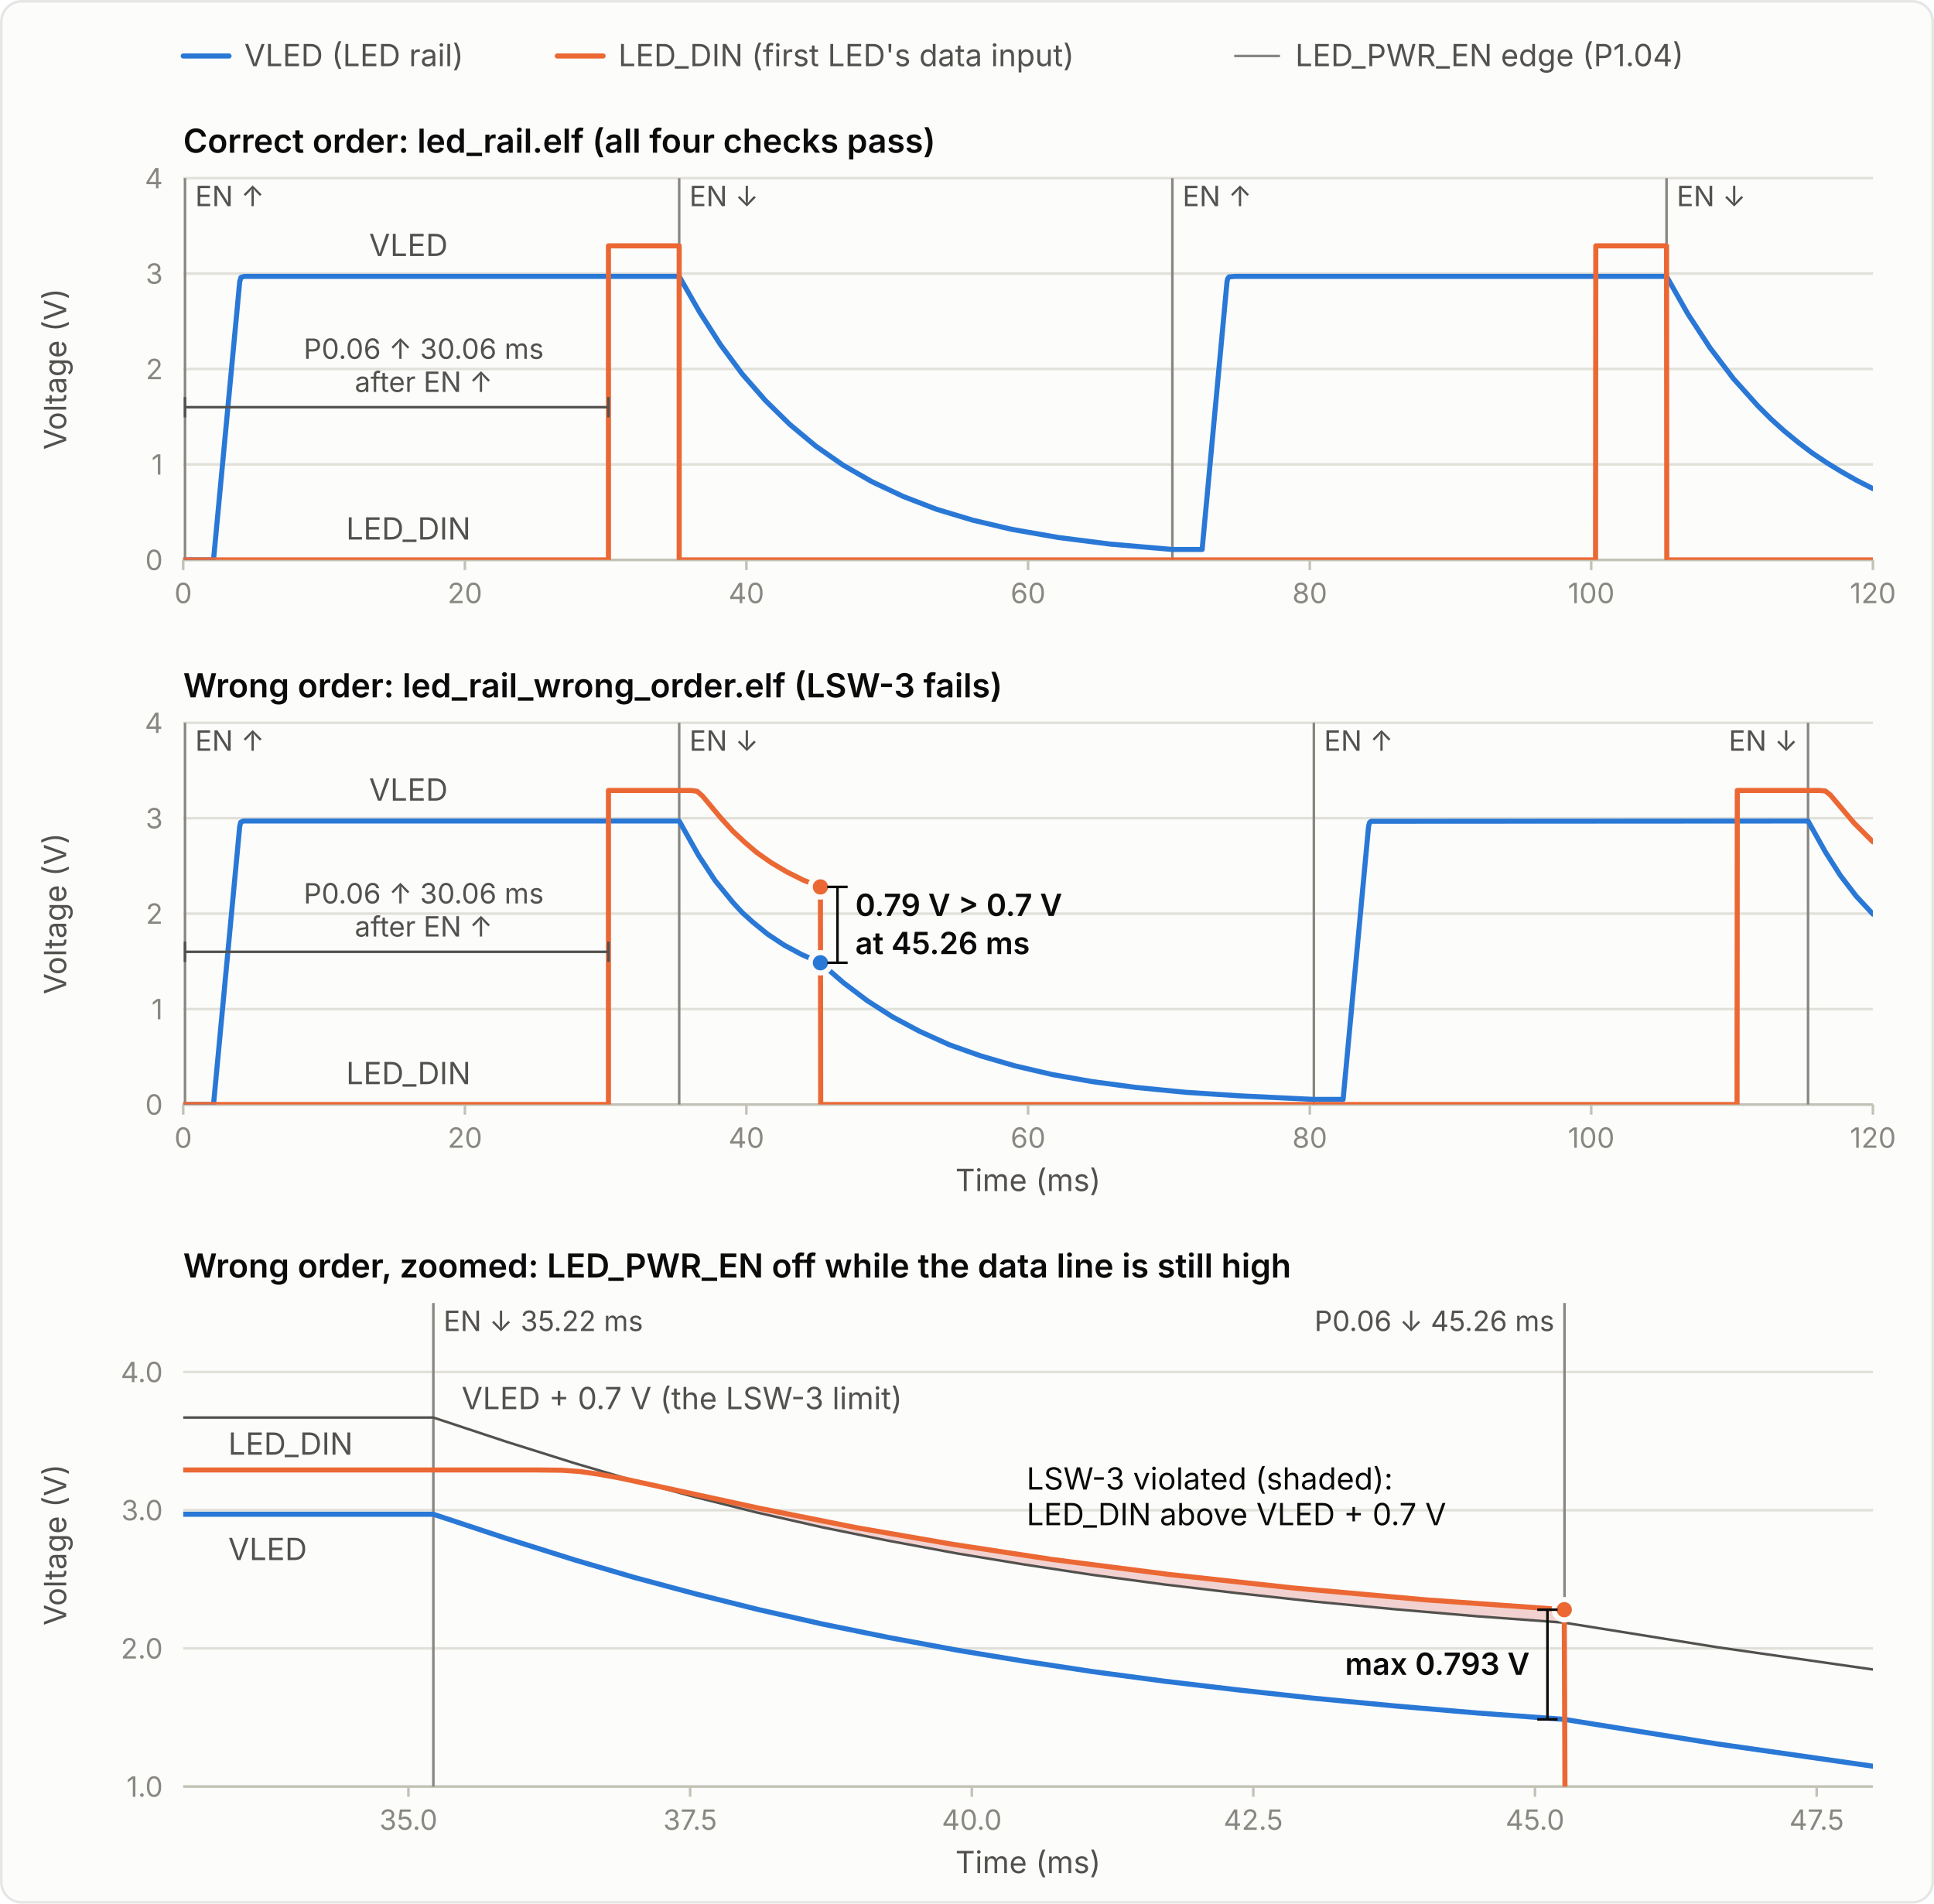
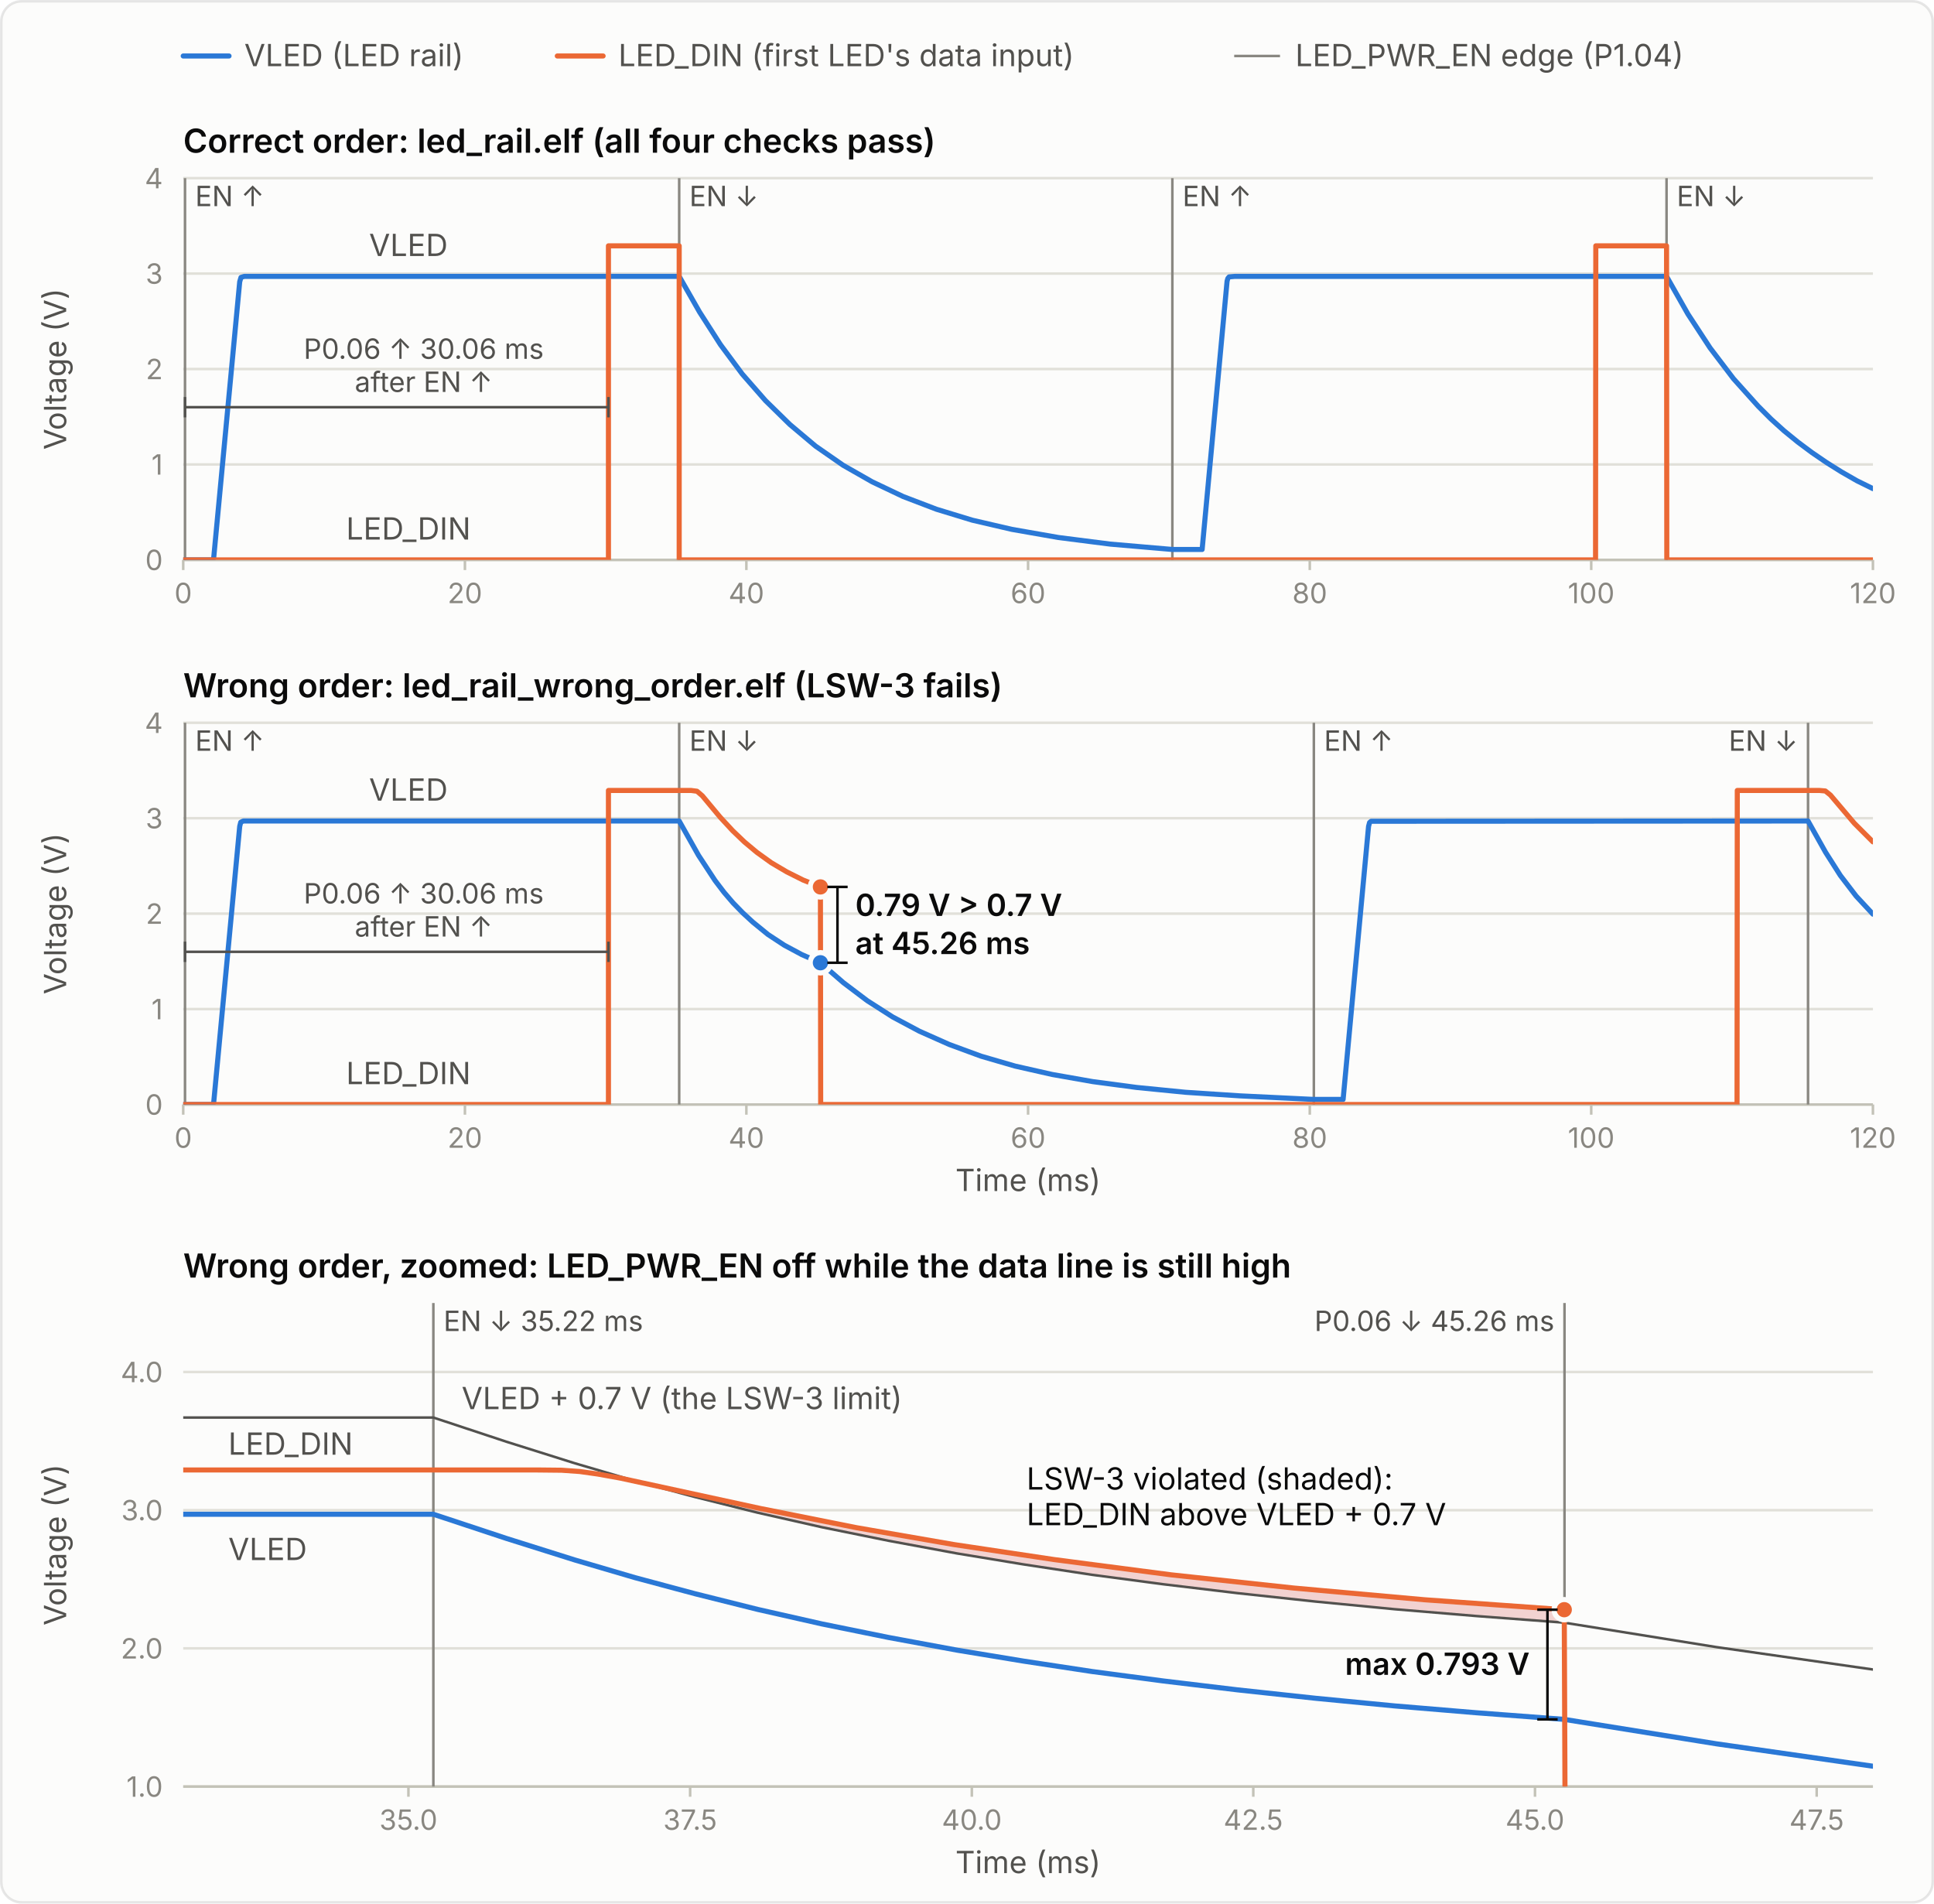
<svg xmlns="http://www.w3.org/2000/svg" width="760" height="748" viewBox="0 0 760 748" font-family="system-ui, -apple-system, &quot;Segoe UI&quot;, sans-serif" role="img">
  <rect x="0.5" y="0.5" width="759" height="747" rx="8" fill="#fcfcfb" stroke="rgba(11,11,11,0.10)" />
  <line x1="72.0" y1="22.0" x2="90.0" y2="22.0" stroke="#2a78d6" stroke-width="2" stroke-linecap="round" />
  <text x="96.0" y="26.0" font-size="12" fill="#52514e">VLED (LED rail)</text>
  <line x1="219.0" y1="22.0" x2="237.0" y2="22.0" stroke="#eb6834" stroke-width="2" stroke-linecap="round" />
  <text x="243.0" y="26.0" font-size="12" fill="#52514e">LED_DIN (first LED's data input)</text>
  <line x1="485.0" y1="22.0" x2="503.0" y2="22.0" stroke="#898781" stroke-width="1" />
  <text x="509.0" y="26.0" font-size="12" fill="#52514e">LED_PWR_EN edge (P1.04)</text>
  <clipPath id="p1">
    <rect x="72.0" y="70.0" width="664.0" height="150.0" />
  </clipPath>
  <text x="72.0" y="60.0" font-size="13" fill="#0b0b0b" font-weight="600">Correct order: led_rail.elf (all four checks pass)</text>
  <line x1="72.0" y1="220.0" x2="736.0" y2="220.0" stroke="#e1e0d9" stroke-width="1" />
  <text x="64.0" y="224.0" font-size="11" fill="#898781" text-anchor="end">0</text>
  <line x1="72.0" y1="182.5" x2="736.0" y2="182.5" stroke="#e1e0d9" stroke-width="1" />
  <text x="64.0" y="186.5" font-size="11" fill="#898781" text-anchor="end">1</text>
  <line x1="72.0" y1="145.0" x2="736.0" y2="145.0" stroke="#e1e0d9" stroke-width="1" />
  <text x="64.0" y="149.0" font-size="11" fill="#898781" text-anchor="end">2</text>
  <line x1="72.0" y1="107.5" x2="736.0" y2="107.5" stroke="#e1e0d9" stroke-width="1" />
  <text x="64.0" y="111.5" font-size="11" fill="#898781" text-anchor="end">3</text>
  <line x1="72.0" y1="70.0" x2="736.0" y2="70.0" stroke="#e1e0d9" stroke-width="1" />
  <text x="64.0" y="74.0" font-size="11" fill="#898781" text-anchor="end">4</text>
  <line x1="72.0" y1="220.0" x2="736.0" y2="220.0" stroke="#c3c2b7" stroke-width="1" />
  <line x1="72.0" y1="220.0" x2="72.0" y2="224.0" stroke="#c3c2b7" stroke-width="1" />
  <text x="72.0" y="237.0" font-size="11" fill="#898781" text-anchor="middle">0</text>
  <line x1="182.7" y1="220.0" x2="182.7" y2="224.0" stroke="#c3c2b7" stroke-width="1" />
  <text x="182.7" y="237.0" font-size="11" fill="#898781" text-anchor="middle">20</text>
  <line x1="293.3" y1="220.0" x2="293.3" y2="224.0" stroke="#c3c2b7" stroke-width="1" />
  <text x="293.3" y="237.0" font-size="11" fill="#898781" text-anchor="middle">40</text>
  <line x1="404.0" y1="220.0" x2="404.0" y2="224.0" stroke="#c3c2b7" stroke-width="1" />
  <text x="404.0" y="237.0" font-size="11" fill="#898781" text-anchor="middle">60</text>
  <line x1="514.7" y1="220.0" x2="514.7" y2="224.0" stroke="#c3c2b7" stroke-width="1" />
  <text x="514.7" y="237.0" font-size="11" fill="#898781" text-anchor="middle">80</text>
  <line x1="625.3" y1="220.0" x2="625.3" y2="224.0" stroke="#c3c2b7" stroke-width="1" />
  <text x="625.3" y="237.0" font-size="11" fill="#898781" text-anchor="middle">100</text>
  <line x1="736.0" y1="220.0" x2="736.0" y2="224.0" stroke="#c3c2b7" stroke-width="1" />
  <text x="736.0" y="237.0" font-size="11" fill="#898781" text-anchor="middle">120</text>
  <text x="26.0" y="145.0" font-size="12" fill="#52514e" text-anchor="middle" transform="rotate(-90 26.0 145.0)">Voltage (V)</text>
  <line x1="72.7" y1="70.0" x2="72.7" y2="220.0" stroke="#898781" stroke-width="1" />
  <text x="76.7" y="81.0" font-size="11" fill="#52514e">EN ↑</text>
  <line x1="266.9" y1="70.0" x2="266.9" y2="220.0" stroke="#898781" stroke-width="1" />
  <text x="270.9" y="81.0" font-size="11" fill="#52514e">EN ↓</text>
  <line x1="460.7" y1="70.0" x2="460.7" y2="220.0" stroke="#898781" stroke-width="1" />
  <text x="464.7" y="81.0" font-size="11" fill="#52514e">EN ↑</text>
  <line x1="654.9" y1="70.0" x2="654.9" y2="220.0" stroke="#898781" stroke-width="1" />
  <text x="658.9" y="81.0" font-size="11" fill="#52514e">EN ↓</text>
-   <path d="M72.0 220.0 L83.2 220.0 L83.7 219.7 L84.0 219.0 L94.2 110.7 L94.7 109.0 L96.0 108.6 L266.9 108.6 L274.9 122.6 L283.1 135.4 L291.7 147.0 L300.8 157.4 L310.4 166.8 L320.6 175.3 L331.2 182.7 L342.7 189.3 L355.0 195.1 L368.0 200.1 L382.3 204.4 L397.6 208.0 L415.9 211.2 L436.3 213.8 L460.7 215.9 L472.4 215.9 L482.2 110.5 L482.5 109.4 L483.0 108.8 L485.3 108.6 L654.9 108.6 L663.3 123.4 L672.0 136.7 L681.2 148.8 L690.9 159.6 L695.9 164.6 L701.1 169.3 L706.6 173.8 L712.0 177.9 L717.8 181.8 L723.7 185.4 L729.7 188.8 L736.0 192.0" fill="none" stroke="#2a78d6" stroke-width="2" stroke-linejoin="round" stroke-linecap="round" clip-path="url(#p1)" />
+   <path d="M72.0 220.0 L83.2 220.0 L83.7 219.7 L84.0 219.0 L94.2 110.7 L94.7 109.0 L96.0 108.6 L266.9 108.6 L274.9 122.6 L283.1 135.4 L291.7 147.0 L300.8 157.4 L310.4 166.8 L320.5 175.3 L331.3 182.8 L342.7 189.3 L354.9 195.1 L368.0 200.1 L382.1 204.4 L397.6 208.0 L415.9 211.2 L436.3 213.8 L460.7 215.9 L472.4 215.9 L482.2 110.5 L482.5 109.4 L483.0 108.8 L485.2 108.6 L654.9 108.6 L663.3 123.4 L672.0 136.7 L681.2 148.8 L690.9 159.6 L695.9 164.6 L701.1 169.3 L706.5 173.7 L712.0 177.8 L717.7 181.7 L723.6 185.4 L729.7 188.9 L736.0 192.0" fill="none" stroke="#2a78d6" stroke-width="2" stroke-linejoin="round" stroke-linecap="round" clip-path="url(#p1)" />
  <path d="M72.0 220.0 L239.1 220.0 L239.1 96.6 L266.9 96.6 L266.9 220.0 L627.0 220.0 L627.1 96.6 L627.4 96.6 L654.9 96.6 L655.0 220.0 L736.0 220.0" fill="none" stroke="#eb6834" stroke-width="2" stroke-linejoin="round" stroke-linecap="round" clip-path="url(#p1)" />
  <line x1="72.7" y1="160.0" x2="239.1" y2="160.0" stroke="#52514e" stroke-width="1" />
  <line x1="72.7" y1="156.0" x2="72.7" y2="164.0" stroke="#52514e" stroke-width="1" />
  <line x1="239.1" y1="156.0" x2="239.1" y2="164.0" stroke="#52514e" stroke-width="1" />
  <text x="166.5" y="154.0" font-size="11" fill="#52514e" text-anchor="middle">after EN ↑</text>
  <text x="166.5" y="141.0" font-size="11" fill="#52514e" text-anchor="middle">P0.06 ↑ 30.06 ms</text>
  <text x="160.5" y="100.6" font-size="12" fill="#52514e" text-anchor="middle">VLED</text>
  <text x="160.5" y="212.0" font-size="12" fill="#52514e" text-anchor="middle">LED_DIN</text>
  <clipPath id="p2">
    <rect x="72.0" y="284.0" width="664.0" height="150.0" />
  </clipPath>
  <text x="72.0" y="274.0" font-size="13" fill="#0b0b0b" font-weight="600">Wrong order: led_rail_wrong_order.elf (LSW-3 fails)</text>
  <line x1="72.0" y1="434.0" x2="736.0" y2="434.0" stroke="#e1e0d9" stroke-width="1" />
  <text x="64.0" y="438.0" font-size="11" fill="#898781" text-anchor="end">0</text>
  <line x1="72.0" y1="396.5" x2="736.0" y2="396.5" stroke="#e1e0d9" stroke-width="1" />
  <text x="64.0" y="400.5" font-size="11" fill="#898781" text-anchor="end">1</text>
  <line x1="72.0" y1="359.0" x2="736.0" y2="359.0" stroke="#e1e0d9" stroke-width="1" />
  <text x="64.0" y="363.0" font-size="11" fill="#898781" text-anchor="end">2</text>
  <line x1="72.0" y1="321.5" x2="736.0" y2="321.5" stroke="#e1e0d9" stroke-width="1" />
  <text x="64.0" y="325.5" font-size="11" fill="#898781" text-anchor="end">3</text>
  <line x1="72.0" y1="284.0" x2="736.0" y2="284.0" stroke="#e1e0d9" stroke-width="1" />
  <text x="64.0" y="288.0" font-size="11" fill="#898781" text-anchor="end">4</text>
  <line x1="72.0" y1="434.0" x2="736.0" y2="434.0" stroke="#c3c2b7" stroke-width="1" />
  <line x1="72.0" y1="434.0" x2="72.0" y2="438.0" stroke="#c3c2b7" stroke-width="1" />
  <text x="72.0" y="451.0" font-size="11" fill="#898781" text-anchor="middle">0</text>
  <line x1="182.7" y1="434.0" x2="182.7" y2="438.0" stroke="#c3c2b7" stroke-width="1" />
  <text x="182.7" y="451.0" font-size="11" fill="#898781" text-anchor="middle">20</text>
  <line x1="293.3" y1="434.0" x2="293.3" y2="438.0" stroke="#c3c2b7" stroke-width="1" />
  <text x="293.3" y="451.0" font-size="11" fill="#898781" text-anchor="middle">40</text>
  <line x1="404.0" y1="434.0" x2="404.0" y2="438.0" stroke="#c3c2b7" stroke-width="1" />
  <text x="404.0" y="451.0" font-size="11" fill="#898781" text-anchor="middle">60</text>
  <line x1="514.7" y1="434.0" x2="514.7" y2="438.0" stroke="#c3c2b7" stroke-width="1" />
  <text x="514.7" y="451.0" font-size="11" fill="#898781" text-anchor="middle">80</text>
  <line x1="625.3" y1="434.0" x2="625.3" y2="438.0" stroke="#c3c2b7" stroke-width="1" />
  <text x="625.3" y="451.0" font-size="11" fill="#898781" text-anchor="middle">100</text>
  <line x1="736.0" y1="434.0" x2="736.0" y2="438.0" stroke="#c3c2b7" stroke-width="1" />
  <text x="736.0" y="451.0" font-size="11" fill="#898781" text-anchor="middle">120</text>
  <text x="404.0" y="468.0" font-size="12" fill="#52514e" text-anchor="middle">Time (ms)</text>
  <text x="26.0" y="359.0" font-size="12" fill="#52514e" text-anchor="middle" transform="rotate(-90 26.0 359.0)">Voltage (V)</text>
  <line x1="72.7" y1="284.0" x2="72.7" y2="434.0" stroke="#898781" stroke-width="1" />
  <text x="76.7" y="295.0" font-size="11" fill="#52514e">EN ↑</text>
  <line x1="266.9" y1="284.0" x2="266.9" y2="434.0" stroke="#898781" stroke-width="1" />
  <text x="270.9" y="295.0" font-size="11" fill="#52514e">EN ↓</text>
  <line x1="516.3" y1="284.0" x2="516.3" y2="434.0" stroke="#898781" stroke-width="1" />
  <text x="520.3" y="295.0" font-size="11" fill="#52514e">EN ↑</text>
  <line x1="710.5" y1="284.0" x2="710.5" y2="434.0" stroke="#898781" stroke-width="1" />
  <text x="706.5" y="295.0" font-size="11" fill="#52514e" text-anchor="end">EN ↓</text>
-   <path d="M72.0 434.0 L83.2 434.0 L83.7 433.7 L84.0 433.0 L94.2 324.7 L94.6 323.1 L95.6 322.6 L266.9 322.6 L274.5 336.1 L281.0 346.0 L288.1 354.7 L291.8 358.7 L295.8 362.3 L301.7 367.1 L308.2 371.4 L315.1 375.1 L322.4 378.3 L331.4 386.1 L340.8 393.2 L350.8 399.6 L361.3 405.2 L373.0 410.5 L385.4 414.9 L398.8 418.8 L413.4 422.2 L429.2 425.0 L446.5 427.3 L465.9 429.2 L487.3 430.6 L516.3 432.0 L527.8 432.0 L537.8 324.7 L538.2 323.2 L538.8 322.7 L710.5 322.6 L717.4 334.9 L723.2 344.0 L729.4 352.1 L736.0 359.2" fill="none" stroke="#2a78d6" stroke-width="2" stroke-linejoin="round" stroke-linecap="round" clip-path="url(#p2)" />
-   <path d="M72.0 434.0 L239.1 434.0 L239.1 310.6 L271.6 310.6 L273.9 310.9 L276.0 312.7 L283.1 321.2 L287.9 326.5 L292.6 330.9 L297.4 335.0 L303.1 339.0 L309.2 342.6 L315.6 345.8 L322.4 348.5 L322.5 434.0 L682.6 434.0 L682.7 310.6 L715.0 310.6 L717.3 310.8 L719.3 312.4 L728.6 323.4 L736.0 330.8" fill="none" stroke="#eb6834" stroke-width="2" stroke-linejoin="round" stroke-linecap="round" clip-path="url(#p2)" />
+   <path d="M72.0 434.0 L83.2 434.0 L83.7 433.7 L84.0 433.0 L94.2 324.7 L94.6 323.1 L95.6 322.6 L266.9 322.6 L274.5 336.1 L281.0 346.0 L284.5 350.6 L288.1 354.8 L291.9 358.7 L295.8 362.3 L301.8 367.2 L308.2 371.4 L315.1 375.1 L322.4 378.3 L331.4 386.1 L340.8 393.2 L350.8 399.6 L361.3 405.2 L373.0 410.4 L385.5 415.0 L398.9 418.9 L413.5 422.2 L429.4 425.0 L446.7 427.3 L465.9 429.2 L487.3 430.6 L516.3 432.0 L527.8 432.0 L537.8 324.7 L538.2 323.2 L538.8 322.7 L710.5 322.6 L717.4 334.9 L723.2 344.0 L729.4 352.1 L736.0 359.2" fill="none" stroke="#2a78d6" stroke-width="2" stroke-linejoin="round" stroke-linecap="round" clip-path="url(#p2)" />
+   <path d="M72.0 434.0 L239.1 434.0 L239.1 310.6 L271.6 310.6 L273.9 310.9 L276.0 312.7 L283.0 321.1 L287.9 326.4 L292.5 330.8 L297.4 334.9 L303.1 339.0 L309.2 342.6 L315.6 345.8 L322.4 348.5 L322.5 434.0 L682.6 434.0 L682.7 310.6 L715.0 310.6 L717.3 310.8 L719.3 312.4 L728.7 323.5 L736.0 330.8" fill="none" stroke="#eb6834" stroke-width="2" stroke-linejoin="round" stroke-linecap="round" clip-path="url(#p2)" />
  <line x1="72.7" y1="374.0" x2="239.1" y2="374.0" stroke="#52514e" stroke-width="1" />
  <line x1="72.7" y1="370.0" x2="72.7" y2="378.0" stroke="#52514e" stroke-width="1" />
  <line x1="239.1" y1="370.0" x2="239.1" y2="378.0" stroke="#52514e" stroke-width="1" />
  <text x="166.5" y="368.0" font-size="11" fill="#52514e" text-anchor="middle">after EN ↑</text>
  <text x="166.5" y="355.0" font-size="11" fill="#52514e" text-anchor="middle">P0.06 ↑ 30.06 ms</text>
  <text x="160.5" y="314.6" font-size="12" fill="#52514e" text-anchor="middle">VLED</text>
  <text x="160.5" y="426.0" font-size="12" fill="#52514e" text-anchor="middle">LED_DIN</text>
  <circle cx="322.4" cy="348.5" r="4" fill="#eb6834" stroke="#fcfcfb" stroke-width="2" />
  <circle cx="322.4" cy="378.3" r="4" fill="#2a78d6" stroke="#fcfcfb" stroke-width="2" />
  <line x1="329.1" y1="378.3" x2="329.1" y2="348.5" stroke="#0b0b0b" stroke-width="1" />
  <line x1="325.1" y1="378.3" x2="333.1" y2="378.3" stroke="#0b0b0b" stroke-width="1" />
  <line x1="325.1" y1="348.5" x2="333.1" y2="348.5" stroke="#0b0b0b" stroke-width="1" />
  <text x="336.1" y="359.9" font-size="12" fill="#0b0b0b" font-weight="600">0.79 V &gt; 0.7 V</text>
  <text x="336.1" y="374.9" font-size="12" fill="#0b0b0b" font-weight="600">at 45.26 ms</text>
  <clipPath id="p3">
    <rect x="72.0" y="512.0" width="664.0" height="190.0" />
  </clipPath>
  <text x="72.0" y="502.0" font-size="13" fill="#0b0b0b" font-weight="600">Wrong order, zoomed: LED_PWR_EN off while the data line is still high</text>
  <line x1="72.0" y1="702.0" x2="736.0" y2="702.0" stroke="#e1e0d9" stroke-width="1" />
  <text x="64.0" y="706.0" font-size="11" fill="#898781" text-anchor="end">1.0</text>
  <line x1="72.0" y1="647.7" x2="736.0" y2="647.7" stroke="#e1e0d9" stroke-width="1" />
  <text x="64.0" y="651.7" font-size="11" fill="#898781" text-anchor="end">2.0</text>
  <line x1="72.0" y1="593.4" x2="736.0" y2="593.4" stroke="#e1e0d9" stroke-width="1" />
  <text x="64.0" y="597.4" font-size="11" fill="#898781" text-anchor="end">3.0</text>
  <line x1="72.0" y1="539.1" x2="736.0" y2="539.1" stroke="#e1e0d9" stroke-width="1" />
  <text x="64.0" y="543.1" font-size="11" fill="#898781" text-anchor="end">4.0</text>
  <line x1="72.0" y1="702.0" x2="736.0" y2="702.0" stroke="#c3c2b7" stroke-width="1" />
  <line x1="160.5" y1="702.0" x2="160.5" y2="706.0" stroke="#c3c2b7" stroke-width="1" />
  <text x="160.5" y="719.0" font-size="11" fill="#898781" text-anchor="middle">35.0</text>
  <line x1="271.2" y1="702.0" x2="271.2" y2="706.0" stroke="#c3c2b7" stroke-width="1" />
  <text x="271.2" y="719.0" font-size="11" fill="#898781" text-anchor="middle">37.5</text>
  <line x1="381.9" y1="702.0" x2="381.9" y2="706.0" stroke="#c3c2b7" stroke-width="1" />
  <text x="381.9" y="719.0" font-size="11" fill="#898781" text-anchor="middle">40.0</text>
  <line x1="492.5" y1="702.0" x2="492.5" y2="706.0" stroke="#c3c2b7" stroke-width="1" />
  <text x="492.5" y="719.0" font-size="11" fill="#898781" text-anchor="middle">42.5</text>
  <line x1="603.2" y1="702.0" x2="603.2" y2="706.0" stroke="#c3c2b7" stroke-width="1" />
  <text x="603.2" y="719.0" font-size="11" fill="#898781" text-anchor="middle">45.0</text>
  <line x1="713.9" y1="702.0" x2="713.9" y2="706.0" stroke="#c3c2b7" stroke-width="1" />
  <text x="713.9" y="719.0" font-size="11" fill="#898781" text-anchor="middle">47.5</text>
  <text x="404.0" y="736.0" font-size="12" fill="#52514e" text-anchor="middle">Time (ms)</text>
  <text x="26.0" y="607.0" font-size="12" fill="#52514e" text-anchor="middle" transform="rotate(-90 26.0 607.0)">Voltage (V)</text>
-   <path d="M251.3 582.4 L299.1 592.8 L336.7 600.3 L377.0 607.2 L418.6 613.5 L463.3 619.1 L510.7 624.2 L560.7 628.6 L614.7 632.5 L614.7 637.6 L558.9 633.3 L507.1 628.3 L458.4 622.7 L412.4 616.3 L369.0 609.1 L348.2 605.2 L327.9 601.1 L307.9 596.7 L288.9 592.2 L269.9 587.4 L251.3 582.4 Z" fill="#d03b3b" fill-opacity="0.22" clip-path="url(#p3)" />
+   <path d="M251.3 582.4 L299.5 592.9 L337.2 600.4 L377.0 607.2 L418.6 613.5 L463.3 619.1 L510.7 624.2 L561.1 628.7 L614.7 632.5 L614.7 637.6 L559.4 633.3 L507.1 628.3 L458.0 622.6 L412.4 616.3 L369.0 609.1 L348.7 605.3 L328.3 601.2 L308.4 596.8 L288.9 592.2 L269.9 587.4 L251.3 582.4 Z" fill="#d03b3b" fill-opacity="0.22" clip-path="url(#p3)" />
  <line x1="170.3" y1="512.0" x2="170.3" y2="702.0" stroke="#898781" stroke-width="1" />
  <text x="174.3" y="523.0" font-size="11" fill="#52514e">EN ↓ 35.22 ms</text>
  <line x1="614.8" y1="512.0" x2="614.8" y2="702.0" stroke="#898781" stroke-width="1" />
  <text x="610.8" y="523.0" font-size="11" fill="#52514e" text-anchor="end">P0.06 ↓ 45.26 ms</text>
-   <path d="M72.0 557.0 L170.3 557.0 L199.0 566.5 L226.0 575.0 L249.5 581.9 L273.0 588.2 L297.8 594.4 L323.0 600.1 L349.1 605.4 L376.1 610.4 L402.2 614.7 L429.2 618.8 L457.6 622.6 L486.3 626.0 L516.4 629.3 L547.9 632.3 L580.6 635.1 L614.7 637.6 L674.5 647.2 L736.0 656.0" fill="none" stroke="#52514e" stroke-width="1" stroke-linejoin="round" stroke-linecap="round" clip-path="url(#p3)" />
-   <path d="M72.0 595.0 L170.3 595.0 L199.0 604.5 L226.0 613.0 L249.5 619.9 L273.0 626.2 L297.8 632.4 L323.0 638.1 L349.1 643.4 L376.1 648.4 L402.2 652.7 L429.2 656.8 L457.6 660.6 L486.3 664.0 L516.4 667.3 L547.9 670.3 L580.6 673.1 L614.7 675.6 L674.5 685.2 L736.0 694.0" fill="none" stroke="#2a78d6" stroke-width="2" stroke-linejoin="round" stroke-linecap="round" clip-path="url(#p3)" />
-   <path d="M72.0 577.6 L211.0 577.6 L220.7 577.7 L227.8 578.2 L234.9 579.2 L243.8 580.8 L299.1 592.8 L336.7 600.3 L374.3 606.8 L413.7 612.8 L459.8 618.7 L508.5 624.0 L559.8 628.6 L614.7 632.5 L615.2 756.3 L736.0 756.3" fill="none" stroke="#eb6834" stroke-width="2" stroke-linejoin="round" stroke-linecap="round" clip-path="url(#p3)" />
+   <path d="M72.0 557.0 L170.3 557.0 L199.0 566.5 L226.0 575.0 L249.5 581.9 L273.0 588.2 L297.8 594.4 L323.0 600.1 L349.1 605.4 L376.1 610.4 L402.2 614.7 L429.2 618.8 L457.1 622.5 L486.3 626.0 L516.9 629.3 L547.9 632.3 L580.2 635.0 L614.7 637.6 L674.5 647.2 L736.0 656.0" fill="none" stroke="#52514e" stroke-width="1" stroke-linejoin="round" stroke-linecap="round" clip-path="url(#p3)" />
+   <path d="M72.0 595.0 L170.3 595.0 L199.0 604.5 L226.0 613.0 L249.5 619.9 L273.0 626.2 L297.8 632.4 L323.0 638.1 L349.1 643.4 L376.1 648.4 L402.2 652.7 L429.2 656.8 L457.1 660.5 L486.3 664.0 L516.9 667.3 L547.9 670.3 L580.2 673.0 L614.7 675.6 L674.5 685.2 L736.0 694.0" fill="none" stroke="#2a78d6" stroke-width="2" stroke-linejoin="round" stroke-linecap="round" clip-path="url(#p3)" />
+   <path d="M72.0 577.6 L211.0 577.6 L220.7 577.7 L227.8 578.2 L234.9 579.2 L243.8 580.8 L299.1 592.8 L336.7 600.3 L374.8 606.9 L414.2 612.8 L460.2 618.8 L508.5 624.0 L559.8 628.6 L614.7 632.5 L615.2 756.3 L736.0 756.3" fill="none" stroke="#eb6834" stroke-width="2" stroke-linejoin="round" stroke-linecap="round" clip-path="url(#p3)" />
  <circle cx="614.7" cy="632.5" r="4" fill="#eb6834" stroke="#fcfcfb" stroke-width="2" />
  <text x="181.4" y="553.7" font-size="12" fill="#52514e">VLED + 0.7 V (the LSW-3 limit)</text>
  <text x="89.7" y="571.6" font-size="12" fill="#52514e">LED_DIN</text>
  <text x="89.7" y="613.0" font-size="12" fill="#52514e">VLED</text>
  <text x="403.4" y="585.3" font-size="12" fill="#0b0b0b">LSW-3 violated (shaded):</text>
  <text x="403.4" y="599.3" font-size="12" fill="#0b0b0b">LED_DIN above VLED + 0.7 V</text>
  <line x1="608.1" y1="675.6" x2="608.1" y2="632.5" stroke="#0b0b0b" stroke-width="1" />
  <line x1="604.1" y1="675.6" x2="612.1" y2="675.6" stroke="#0b0b0b" stroke-width="1" />
  <line x1="604.1" y1="632.5" x2="612.1" y2="632.5" stroke="#0b0b0b" stroke-width="1" />
  <text x="601.1" y="658.1" font-size="12" fill="#0b0b0b" text-anchor="end" font-weight="600">max 0.793 V</text>
</svg>
